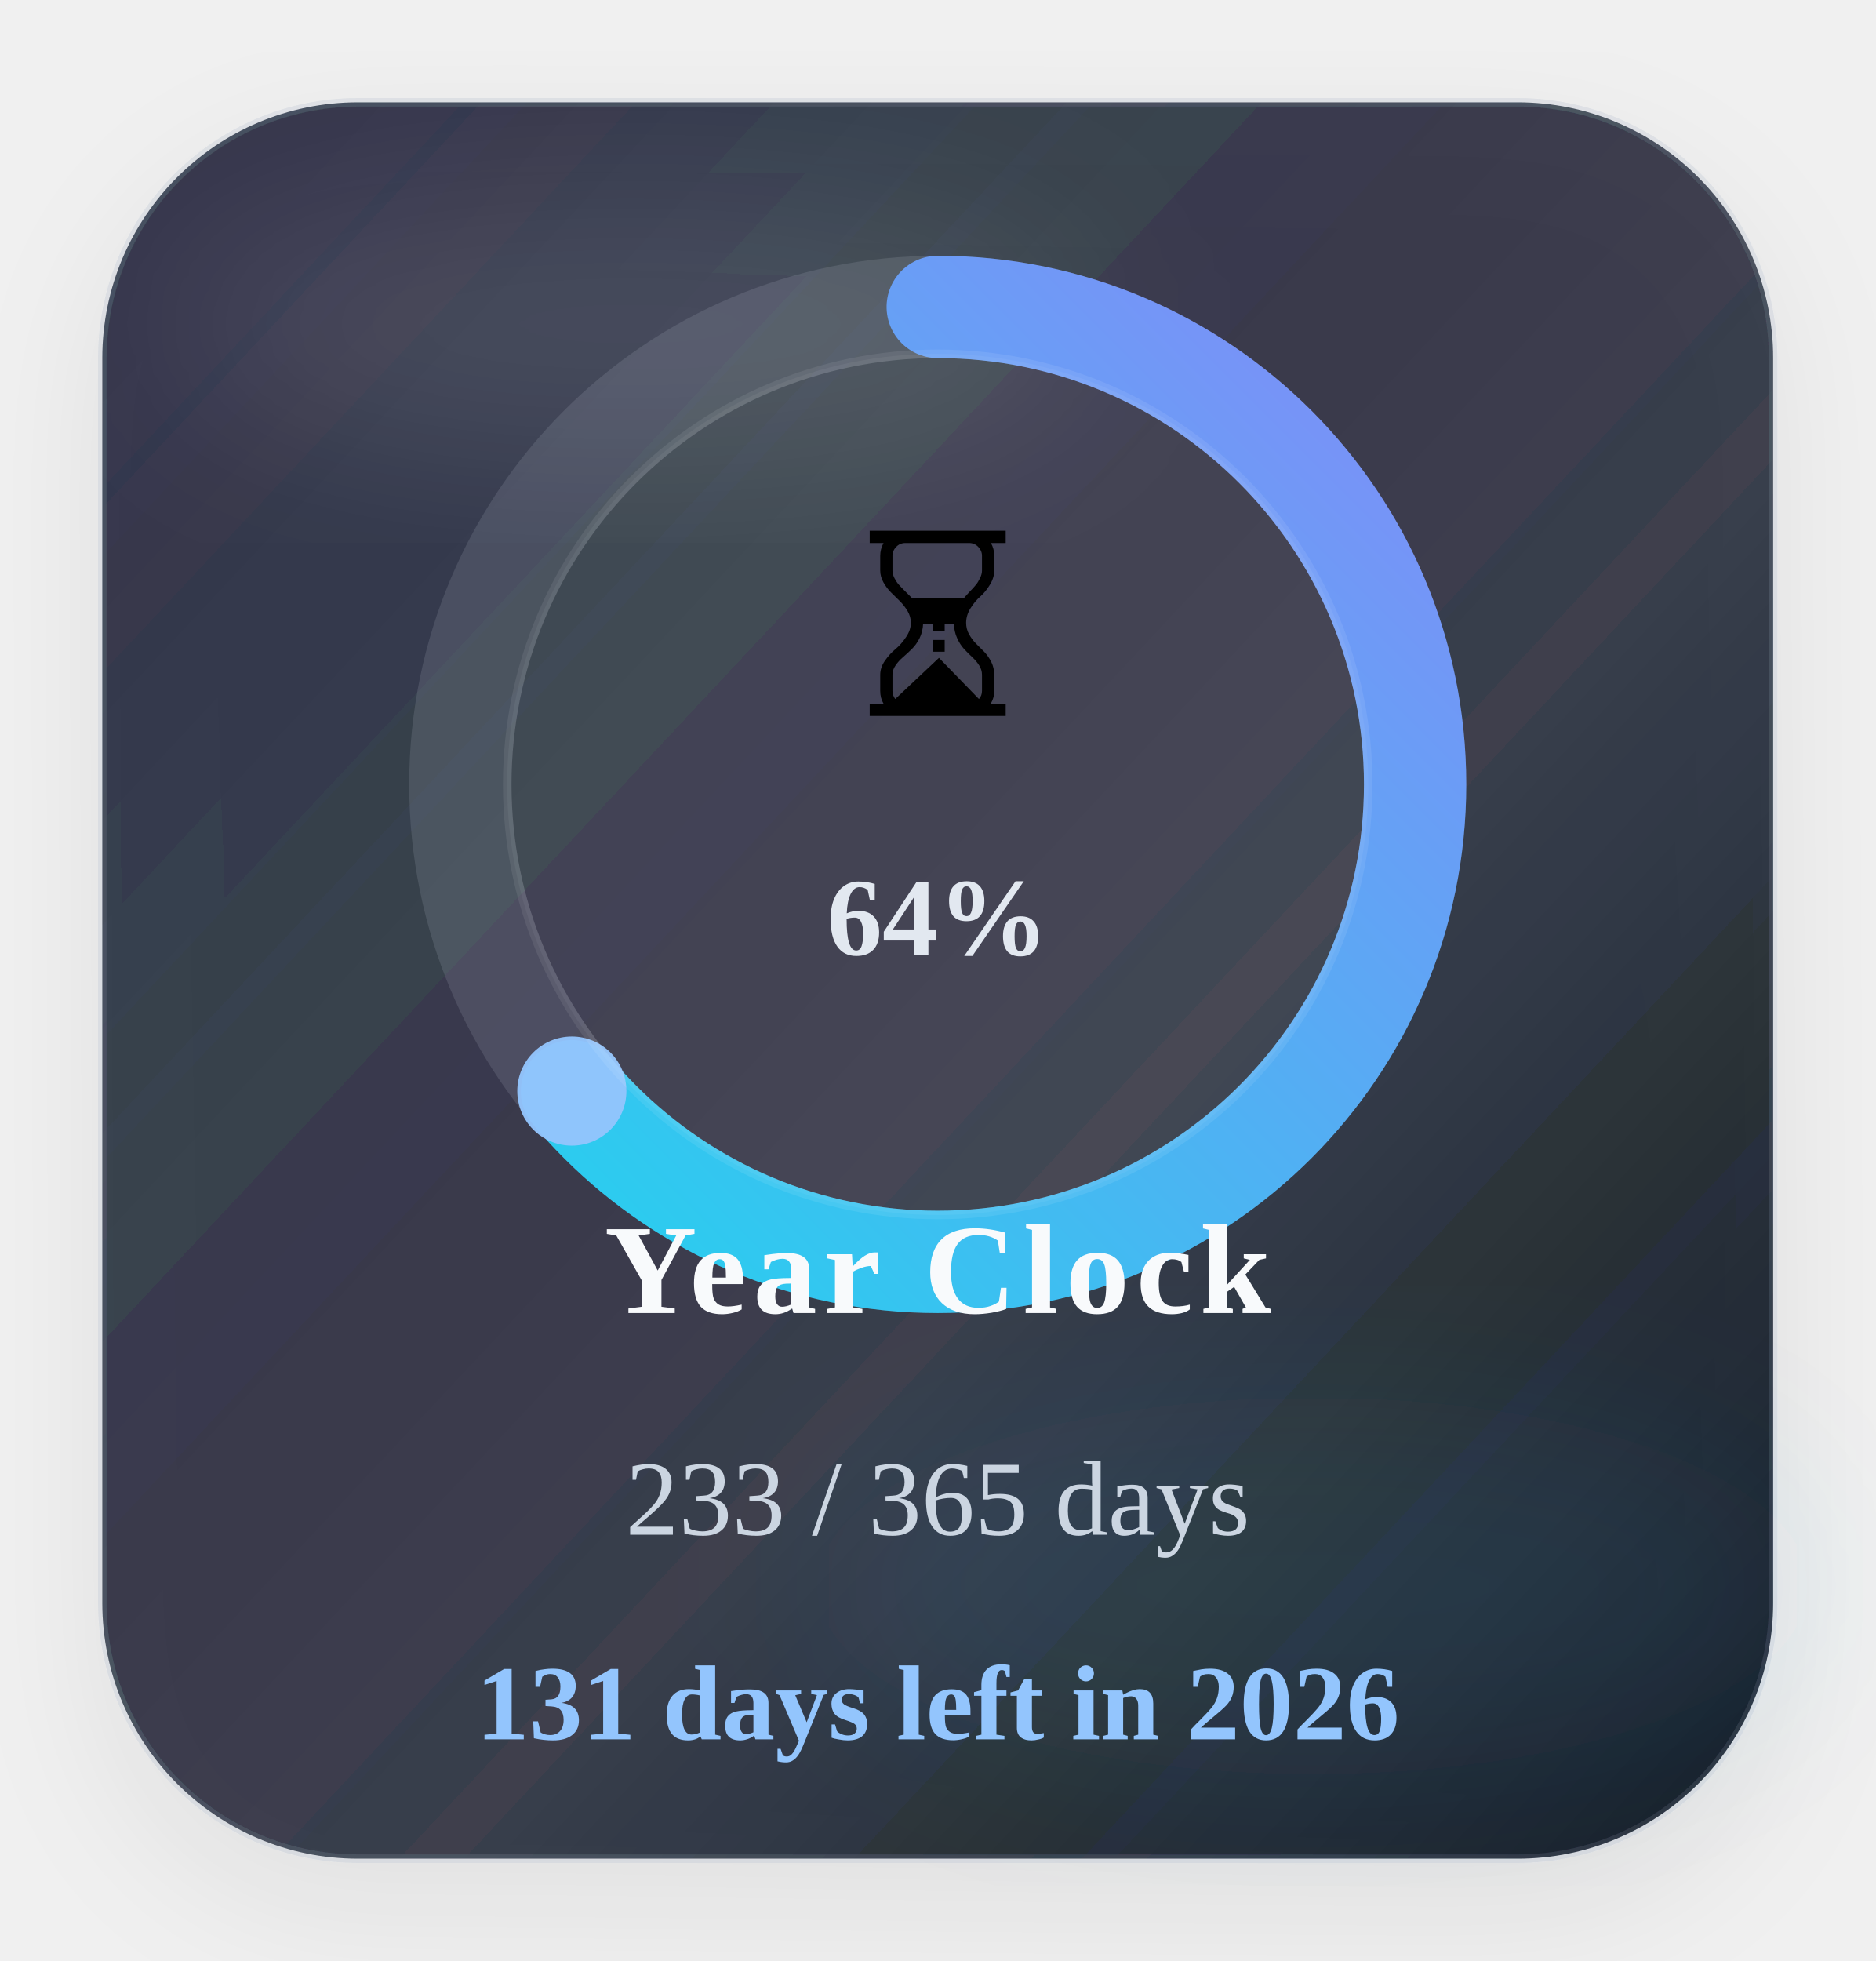
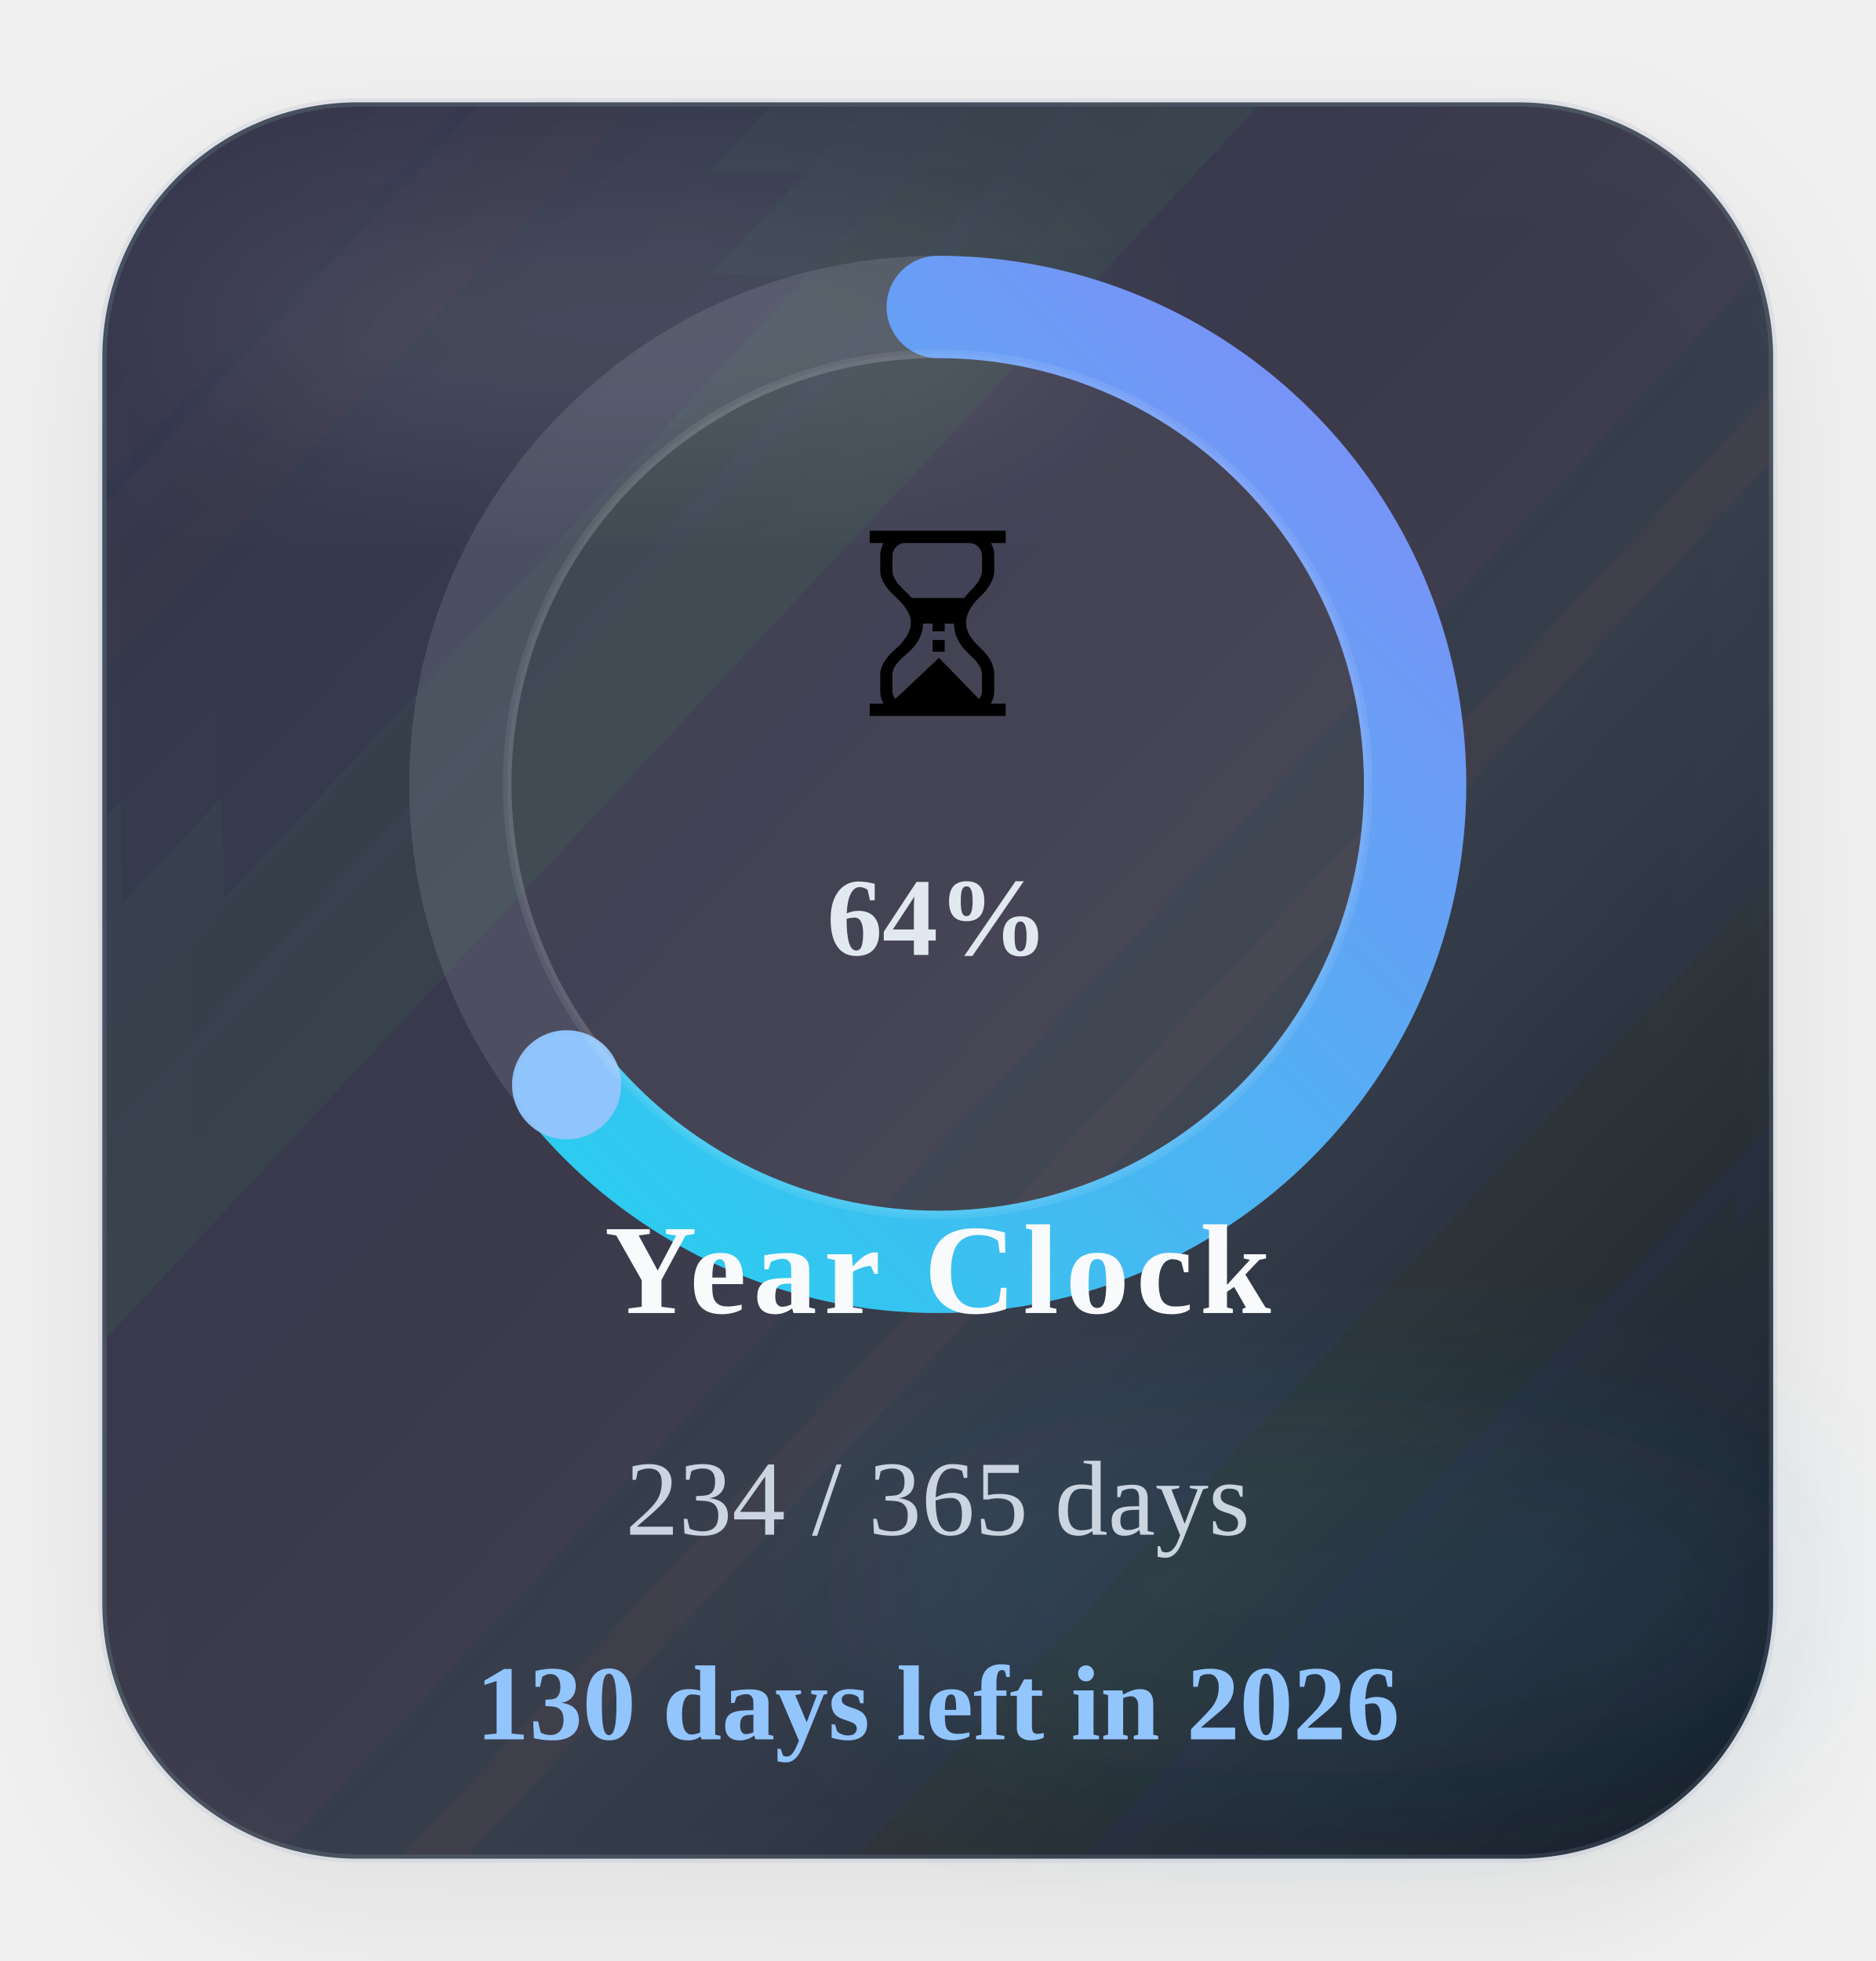
<svg xmlns="http://www.w3.org/2000/svg" width="220" height="230" viewBox="0 0 220 230" role="img" aria-label="Time progress for 2026">
  <defs>
    <linearGradient id="timeGradient" x1="0%" y1="0%" x2="100%" y2="100%">
      <stop offset="0%" stop-color="#22d3ee" />
      <stop offset="100%" stop-color="#818cf8" />
    </linearGradient>
    <linearGradient id="timeCard" x1="0%" y1="0%" x2="100%" y2="100%">
      <stop offset="0%" stop-color="#1c2537" stop-opacity="0.88" />
      <stop offset="60%" stop-color="#111827" stop-opacity="0.8" />
      <stop offset="100%" stop-color="#0b1220" stop-opacity="0.96" />
    </linearGradient>
    <filter id="timeShadow" x="-25%" y="-25%" width="150%" height="150%">
      <feDropShadow dx="0" dy="6" stdDeviation="8" flood-color="#020617" flood-opacity="0.08" />
    </filter>
    <filter id="timeBlur" x="-30%" y="-30%" width="160%" height="160%">
      <feGaussianBlur stdDeviation="10" />
    </filter>
  </defs>
  <rect x="12" y="12" width="196" height="206" rx="30" fill="url(#timeCard)" stroke="#94a3b8" stroke-opacity="0.18" filter="url(#timeShadow)" />
  <ellipse cx="74" cy="38" rx="54" ry="16" fill="#ffffff" fill-opacity="0.09" filter="url(#timeBlur)" />
  <ellipse cx="154" cy="186" rx="58" ry="22" fill="#38bdf8" fill-opacity="0.08" filter="url(#timeBlur)" />
  <circle class="ring-track" cx="110" cy="92" r="56" fill="none" stroke="#cbd5e1" stroke-opacity="0.14" stroke-width="12" />
-   <circle class="progress-ring" cx="110" cy="92" r="56" fill="none" stroke="url(#timeGradient)" stroke-width="12" stroke-linecap="round" stroke-dasharray="351.86" stroke-dashoffset="127.03" data-target-offset="127.03" data-ring-length="351.86" transform="rotate(-90 110 92)" />
-   <circle class="progress-endcap" cx="67.08" cy="127.97" r="6.4" fill="#93c5fd" fill-opacity="0.96" data-center-x="110" data-center-y="92" data-radius="56" data-target-angle="140.0351" />
+   <circle class="progress-ring" cx="110" cy="92" r="56" fill="none" stroke="url(#timeGradient)" stroke-width="12" stroke-linecap="round" stroke-dasharray="351.86" stroke-dashoffset="126.06" data-target-offset="126.06" data-ring-length="351.86" transform="rotate(-90 110 92)" />
+   <circle class="progress-endcap" cx="66.47" cy="127.23" r="6.4" fill="#93c5fd" fill-opacity="0.96" data-center-x="110" data-center-y="92" data-radius="56" data-target-angle="141.0212" />
  <circle class="ring-core" cx="110" cy="92" r="50.5" fill="#ffffff" fill-opacity="0.05" stroke="#ffffff" stroke-opacity="0.08" />
  <text class="progress-emoji" x="110" y="84" text-anchor="middle" font-size="30">⏳</text>
  <text class="progress-percent" x="110" y="112" text-anchor="middle" font-size="13" font-weight="700" fill="#e2e8f0">64%</text>
  <text class="progress-label" x="110" y="154" text-anchor="middle" font-size="15" font-weight="700" letter-spacing="0.8" fill="#f8fafc">Year Clock</text>
-   <text class="progress-value" x="110" y="180" text-anchor="middle" font-size="12.5" fill="#cbd5e1">233 / 365 days</text>
-   <text class="progress-status" data-status-state="remaining" x="110" y="204" text-anchor="middle" font-size="12.5" font-weight="700" fill="#93c5fd">131 days left in 2026</text>
+   <text class="progress-value" x="110" y="180" text-anchor="middle" font-size="12.5" fill="#cbd5e1">234 / 365 days</text>
+   <text class="progress-status" data-status-state="remaining" x="110" y="204" text-anchor="middle" font-size="12.5" font-weight="700" fill="#93c5fd">130 days left in 2026</text>
</svg>
